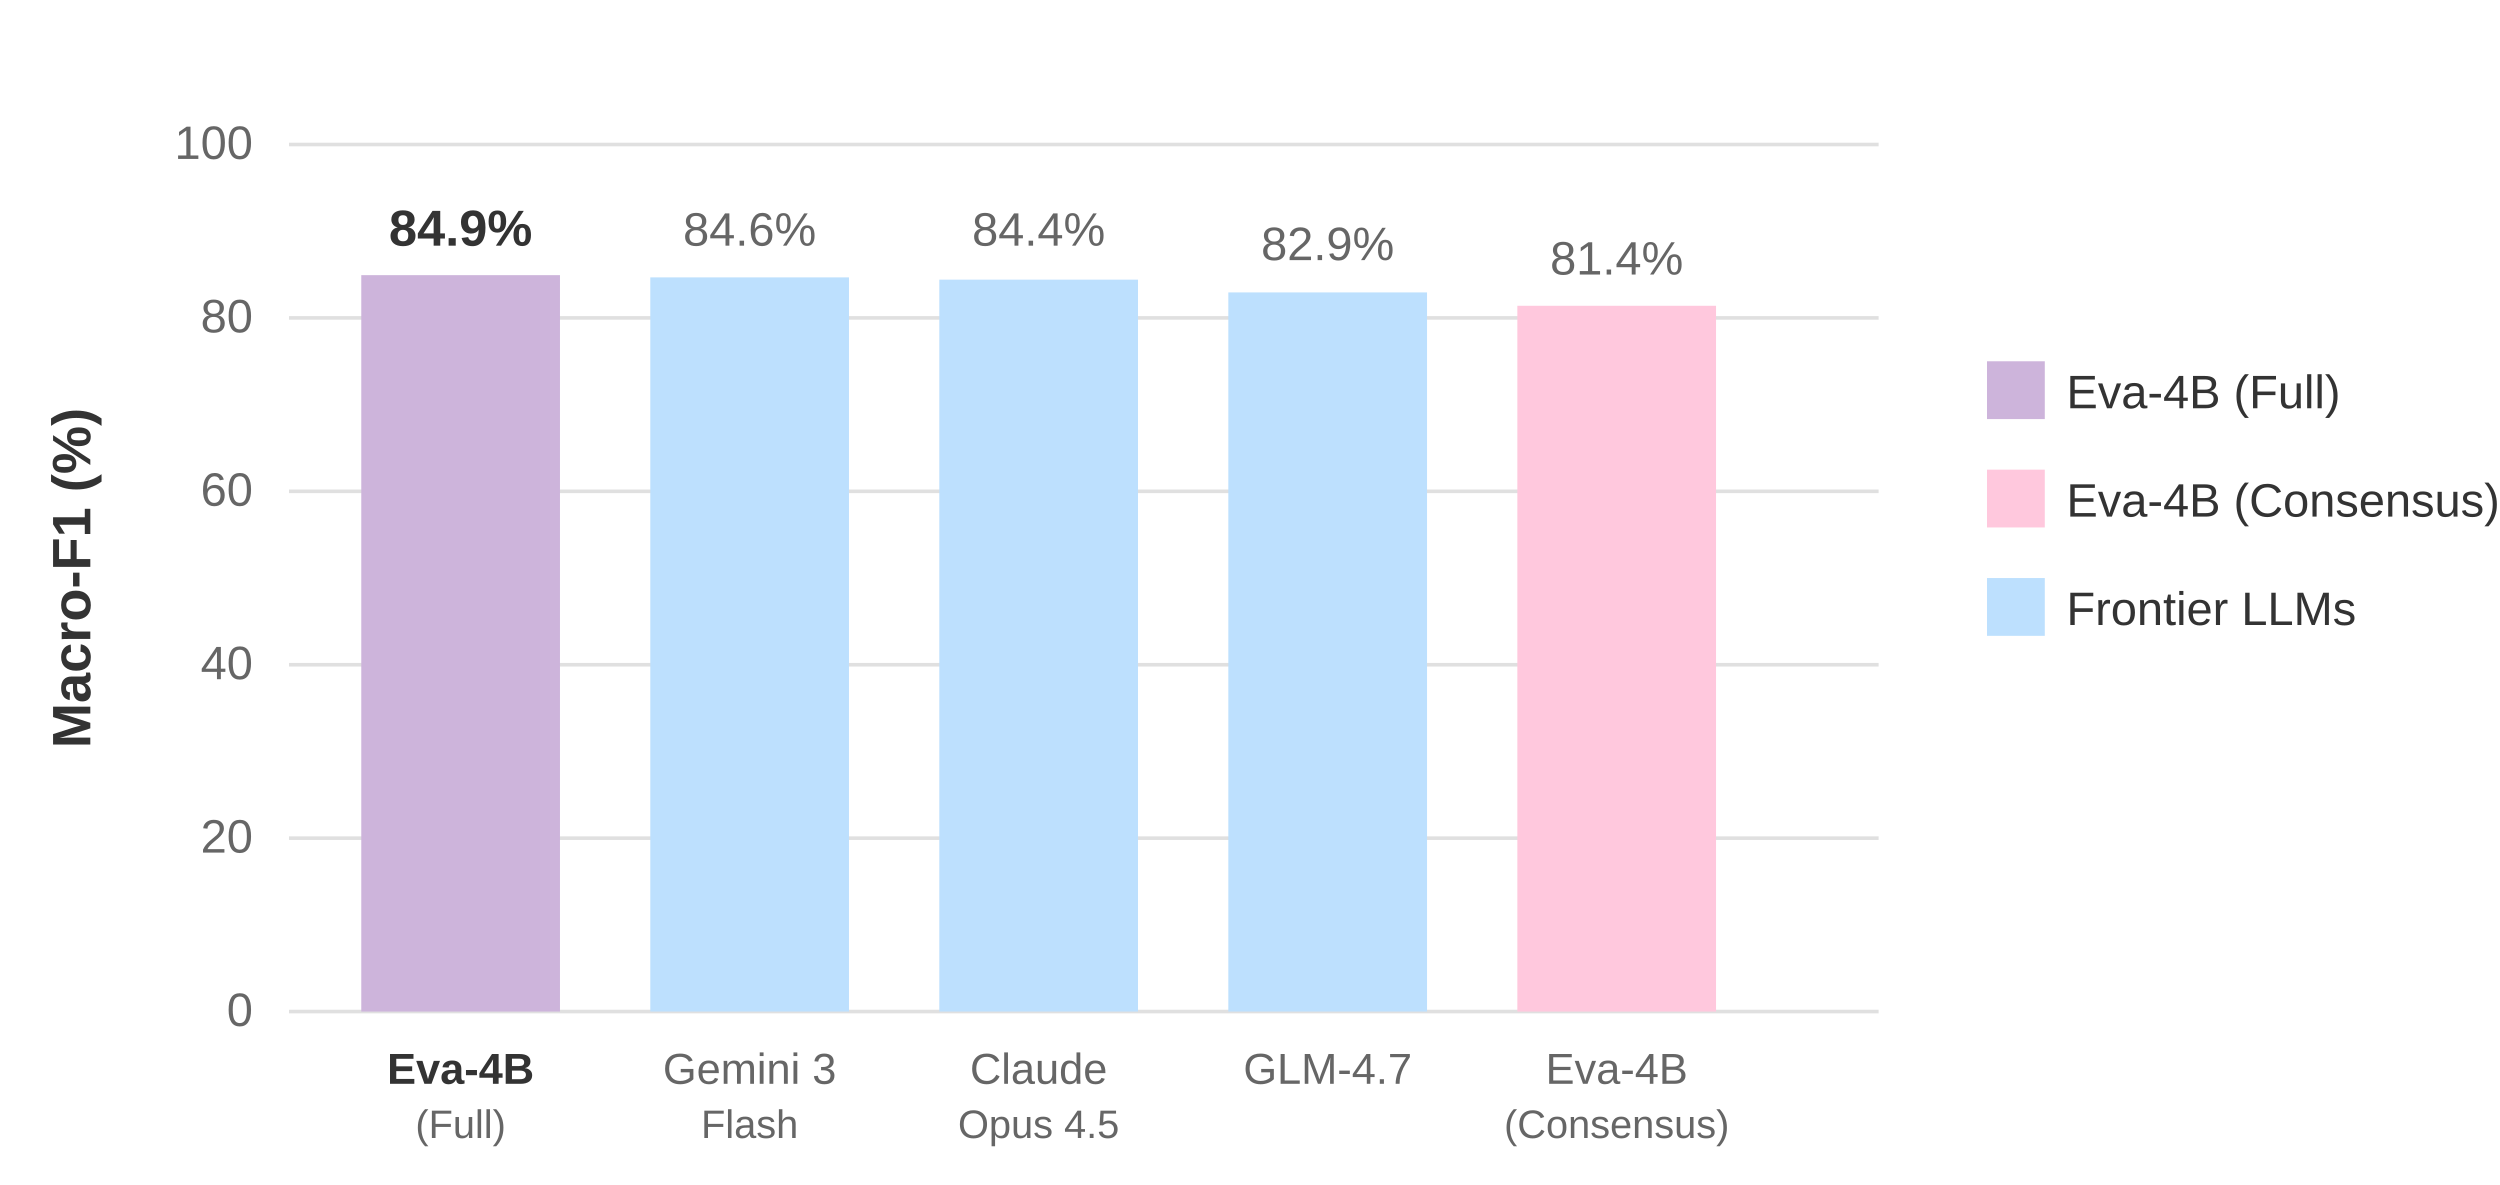
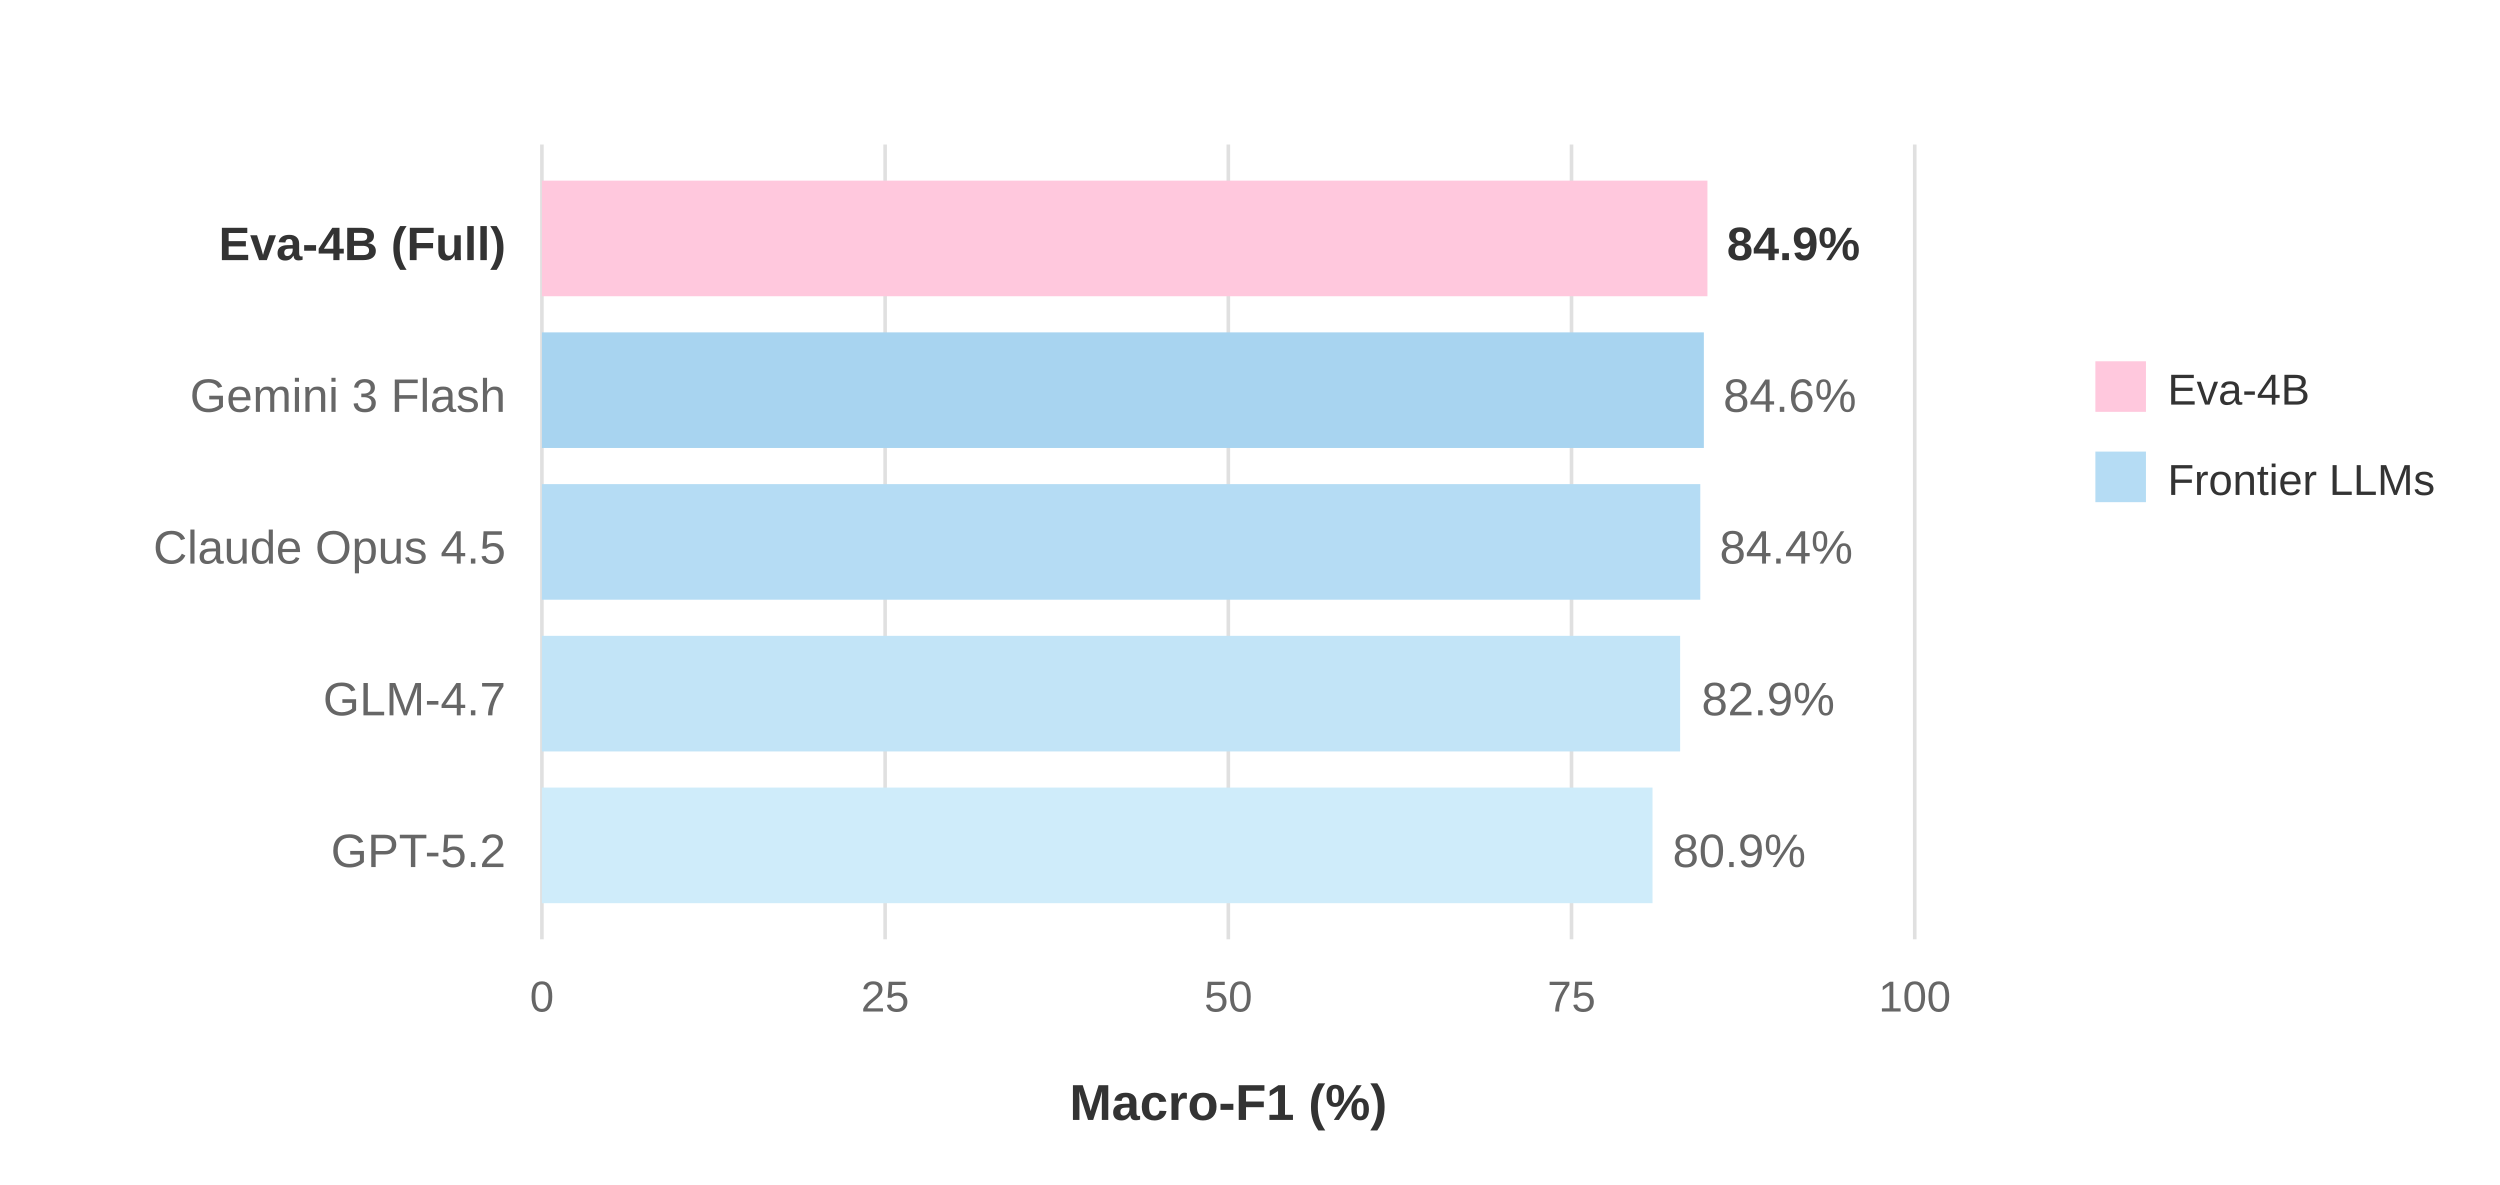
<svg xmlns="http://www.w3.org/2000/svg" width="692" height="328" viewBox="0 0 692 328">
  <rect width="692" height="328" fill="white" />
-   <line x1="80" y1="280" x2="520" y2="280" stroke="#e0e0e0" stroke-width="1" />
-   <line x1="80" y1="232" x2="520" y2="232" stroke="#e0e0e0" stroke-width="1" />
-   <line x1="80" y1="184" x2="520" y2="184" stroke="#e0e0e0" stroke-width="1" />
-   <line x1="80" y1="136" x2="520" y2="136" stroke="#e0e0e0" stroke-width="1" />
-   <line x1="80" y1="88" x2="520" y2="88" stroke="#e0e0e0" stroke-width="1" />
-   <line x1="80" y1="40" x2="520" y2="40" stroke="#e0e0e0" stroke-width="1" />
-   <text x="70" y="284" text-anchor="end" font-family="Helvetica Neue, Arial, sans-serif" font-size="13" fill="#666">0</text>
-   <text x="70" y="236" text-anchor="end" font-family="Helvetica Neue, Arial, sans-serif" font-size="13" fill="#666">20</text>
-   <text x="70" y="188" text-anchor="end" font-family="Helvetica Neue, Arial, sans-serif" font-size="13" fill="#666">40</text>
-   <text x="70" y="140" text-anchor="end" font-family="Helvetica Neue, Arial, sans-serif" font-size="13" fill="#666">60</text>
-   <text x="70" y="92" text-anchor="end" font-family="Helvetica Neue, Arial, sans-serif" font-size="13" fill="#666">80</text>
-   <text x="70" y="44" text-anchor="end" font-family="Helvetica Neue, Arial, sans-serif" font-size="13" fill="#666">100</text>
-   <text x="25" y="160" text-anchor="middle" font-family="Helvetica Neue, Arial, sans-serif" font-size="15" font-weight="bold" fill="#333" transform="rotate(-90, 25, 160)">Macro-F1 (%)</text>
-   <rect x="100" y="76.16" width="55" height="203.84" fill="#cdb4db" />
-   <text x="127.5" y="68" text-anchor="middle" font-family="Helvetica Neue, Arial, sans-serif" font-size="14" font-weight="bold" fill="#333">84.9%</text>
-   <rect x="180" y="76.78" width="55" height="203.22" fill="#bde0fe" />
-   <text x="207.5" y="68" text-anchor="middle" font-family="Helvetica Neue, Arial, sans-serif" font-size="13" fill="#666">84.6%</text>
-   <rect x="260" y="77.41" width="55" height="202.59" fill="#bde0fe" />
-   <text x="287.5" y="68" text-anchor="middle" font-family="Helvetica Neue, Arial, sans-serif" font-size="13" fill="#666">84.4%</text>
-   <rect x="340" y="80.94" width="55" height="199.06" fill="#bde0fe" />
-   <text x="367.5" y="72" text-anchor="middle" font-family="Helvetica Neue, Arial, sans-serif" font-size="13" fill="#666">82.9%</text>
-   <rect x="420" y="84.64" width="55" height="195.36" fill="#ffc8dd" />
-   <text x="447.5" y="76" text-anchor="middle" font-family="Helvetica Neue, Arial, sans-serif" font-size="13" fill="#666">81.4%</text>
-   <text x="127.5" y="300" text-anchor="middle" font-family="Helvetica Neue, Arial, sans-serif" font-size="12" font-weight="bold" fill="#333">Eva-4B</text>
-   <text x="127.5" y="315" text-anchor="middle" font-family="Helvetica Neue, Arial, sans-serif" font-size="11" fill="#666">(Full)</text>
-   <text x="207.5" y="300" text-anchor="middle" font-family="Helvetica Neue, Arial, sans-serif" font-size="12" fill="#666">Gemini 3</text>
-   <text x="207.5" y="315" text-anchor="middle" font-family="Helvetica Neue, Arial, sans-serif" font-size="11" fill="#666">Flash</text>
-   <text x="287.5" y="300" text-anchor="middle" font-family="Helvetica Neue, Arial, sans-serif" font-size="12" fill="#666">Claude</text>
-   <text x="287.5" y="315" text-anchor="middle" font-family="Helvetica Neue, Arial, sans-serif" font-size="11" fill="#666">Opus 4.5</text>
-   <text x="367.5" y="300" text-anchor="middle" font-family="Helvetica Neue, Arial, sans-serif" font-size="12" fill="#666">GLM-4.7</text>
-   <text x="447.5" y="300" text-anchor="middle" font-family="Helvetica Neue, Arial, sans-serif" font-size="12" fill="#666">Eva-4B</text>
-   <text x="447.5" y="315" text-anchor="middle" font-family="Helvetica Neue, Arial, sans-serif" font-size="11" fill="#666">(Consensus)</text>
-   <rect x="550" y="100" width="16" height="16" fill="#cdb4db" />
-   <text x="572" y="113" font-family="Helvetica Neue, Arial, sans-serif" font-size="13" fill="#333">Eva-4B (Full)</text>
-   <rect x="550" y="130" width="16" height="16" fill="#ffc8dd" />
-   <text x="572" y="143" font-family="Helvetica Neue, Arial, sans-serif" font-size="13" fill="#333">Eva-4B (Consensus)</text>
-   <rect x="550" y="160" width="16" height="16" fill="#bde0fe" />
-   <text x="572" y="173" font-family="Helvetica Neue, Arial, sans-serif" font-size="13" fill="#333">Frontier LLMs</text>
+   <line x1="150" y1="40" x2="150" y2="260" stroke="#e0e0e0" stroke-width="1" />
+   <line x1="245" y1="40" x2="245" y2="260" stroke="#e0e0e0" stroke-width="1" />
+   <line x1="340" y1="40" x2="340" y2="260" stroke="#e0e0e0" stroke-width="1" />
+   <line x1="435" y1="40" x2="435" y2="260" stroke="#e0e0e0" stroke-width="1" />
+   <line x1="530" y1="40" x2="530" y2="260" stroke="#e0e0e0" stroke-width="1" />
+   <text x="150" y="280" text-anchor="middle" font-family="Helvetica Neue, Arial, sans-serif" font-size="12" fill="#666">0</text>
+   <text x="245" y="280" text-anchor="middle" font-family="Helvetica Neue, Arial, sans-serif" font-size="12" fill="#666">25</text>
+   <text x="340" y="280" text-anchor="middle" font-family="Helvetica Neue, Arial, sans-serif" font-size="12" fill="#666">50</text>
+   <text x="435" y="280" text-anchor="middle" font-family="Helvetica Neue, Arial, sans-serif" font-size="12" fill="#666">75</text>
+   <text x="530" y="280" text-anchor="middle" font-family="Helvetica Neue, Arial, sans-serif" font-size="12" fill="#666">100</text>
+   <text x="340" y="310" text-anchor="middle" font-family="Helvetica Neue, Arial, sans-serif" font-size="14" font-weight="bold" fill="#333">Macro-F1 (%)</text>
+   <rect x="150" y="50" width="322.62" height="32" fill="#ffc8dd" />
+   <text x="478" y="72" font-family="Helvetica Neue, Arial, sans-serif" font-size="13" font-weight="bold" fill="#333">84.9%</text>
+   <rect x="150" y="92" width="321.63" height="32" fill="#a8d4f0" />
+   <text x="477" y="114" font-family="Helvetica Neue, Arial, sans-serif" font-size="13" fill="#666">84.6%</text>
+   <rect x="150" y="134" width="320.64" height="32" fill="#b5dcf4" />
+   <text x="476" y="156" font-family="Helvetica Neue, Arial, sans-serif" font-size="13" fill="#666">84.4%</text>
+   <rect x="150" y="176" width="315.06" height="32" fill="#c2e4f7" />
+   <text x="471" y="198" font-family="Helvetica Neue, Arial, sans-serif" font-size="13" fill="#666">82.9%</text>
+   <rect x="150" y="218" width="307.42" height="32" fill="#cfecfa" />
+   <text x="463" y="240" font-family="Helvetica Neue, Arial, sans-serif" font-size="13" fill="#666">80.9%</text>
+   <text x="140" y="72" text-anchor="end" font-family="Helvetica Neue, Arial, sans-serif" font-size="13" font-weight="bold" fill="#333">Eva-4B (Full)</text>
+   <text x="140" y="114" text-anchor="end" font-family="Helvetica Neue, Arial, sans-serif" font-size="13" fill="#666">Gemini 3 Flash</text>
+   <text x="140" y="156" text-anchor="end" font-family="Helvetica Neue, Arial, sans-serif" font-size="13" fill="#666">Claude Opus 4.5</text>
+   <text x="140" y="198" text-anchor="end" font-family="Helvetica Neue, Arial, sans-serif" font-size="13" fill="#666">GLM-4.7</text>
+   <text x="140" y="240" text-anchor="end" font-family="Helvetica Neue, Arial, sans-serif" font-size="13" fill="#666">GPT-5.2</text>
+   <rect x="580" y="100" width="14" height="14" fill="#ffc8dd" />
+   <text x="600" y="112" font-family="Helvetica Neue, Arial, sans-serif" font-size="12" fill="#333">Eva-4B</text>
+   <rect x="580" y="125" width="14" height="14" fill="#b5dcf4" />
+   <text x="600" y="137" font-family="Helvetica Neue, Arial, sans-serif" font-size="12" fill="#333">Frontier LLMs</text>
</svg>
